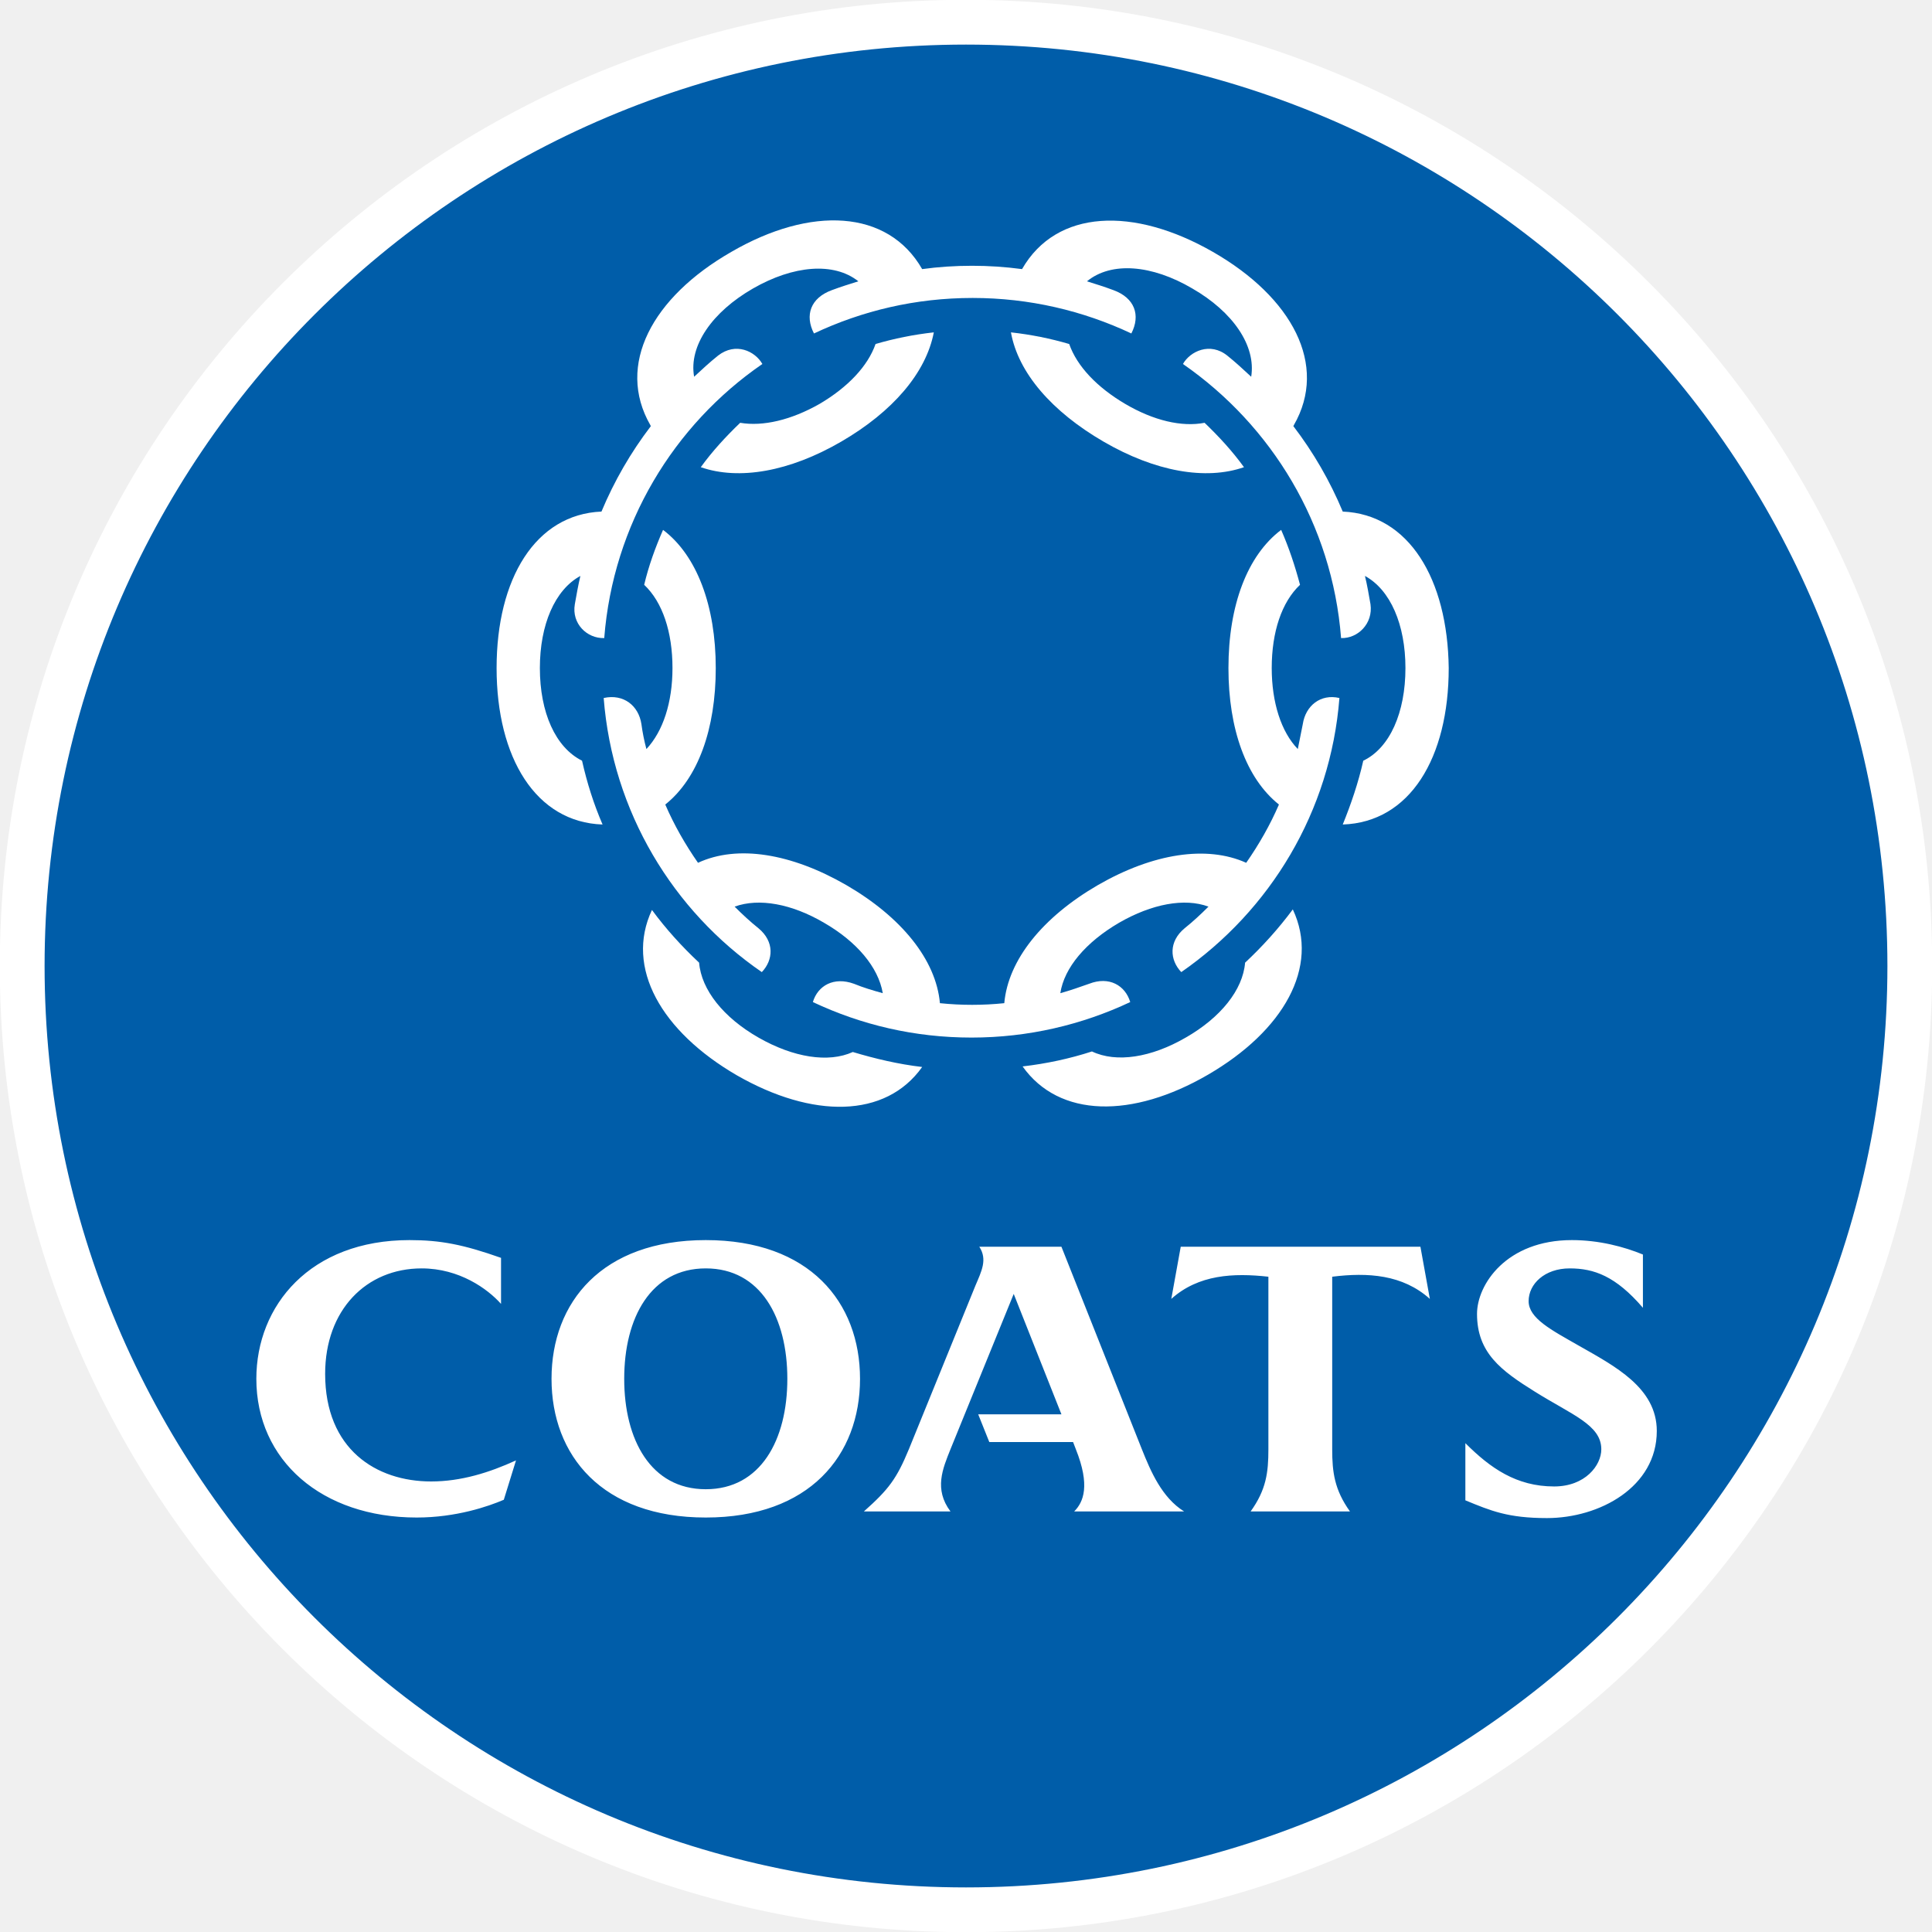
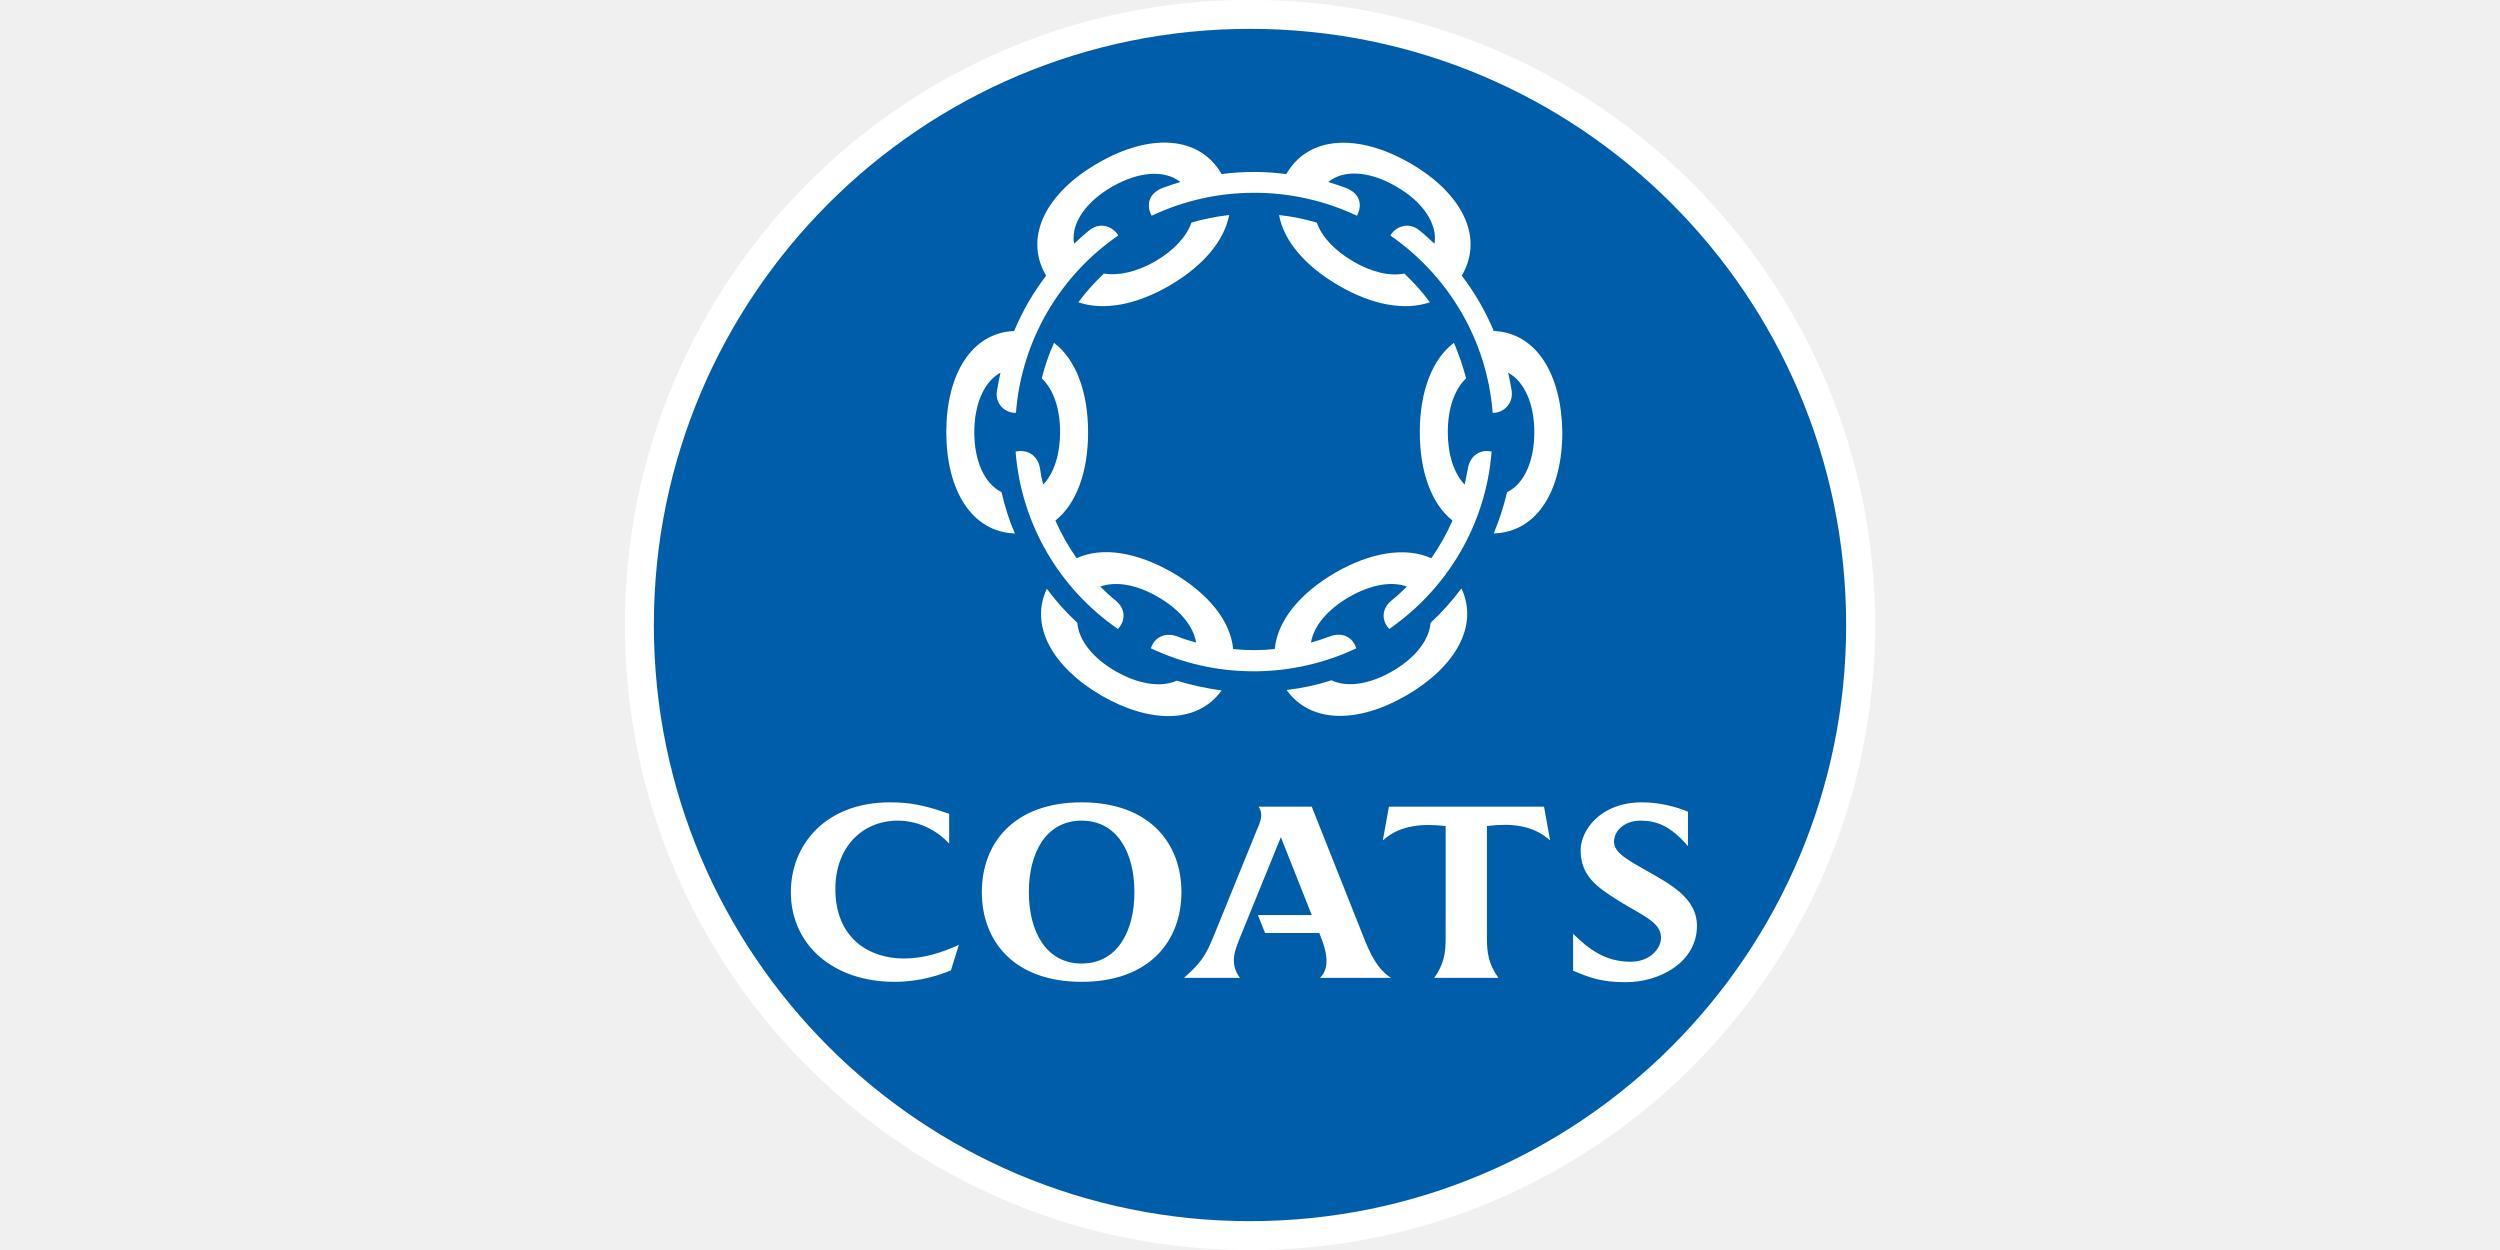
- <svg xmlns="http://www.w3.org/2000/svg" width="316.228" height="316.228" viewBox="0 0 348.2 348.2">
+ <svg xmlns="http://www.w3.org/2000/svg" width="113.4" height="56.7" preserveAspectRatio="xMidYMid meet" viewBox="0 0 348.2 348.2">
  <path fill="#005DA9" stroke="#FFF" stroke-width="8.072" stroke-miterlimit="3.864" d="M4 174.1C4 80.2 80.2 4 174.1 4s170.1 76.1 170.1 170.1c0 93.9-76.1 170.1-170.1 170.1S4 268 4 174.1z" />
  <g fill="#FFF">
    <path d="M127.2 223.5c-18.7 0-27.8 11.2-27.8 25s9.1 25 27.8 25c18.7 0 27.8-11.2 27.8-25s-9.1-25-27.8-25zm0 44.9c-9.9 0-14.7-8.9-14.7-19.9 0-11 4.8-19.9 14.7-19.9 9.9 0 14.7 8.9 14.7 19.9 0 11-4.8 19.9-14.7 19.9zM90.3 235v-8.3c-6.8-2.4-10.9-3.2-16.5-3.2-17.9 0-27.6 11.8-27.6 25 0 14.7 11.8 25 28.9 25 7.1 0 12.9-2 15.7-3.2l2.2-7.1c-4.8 2.2-9.9 3.8-15.3 3.8-9.9 0-19.1-5.8-19.1-19.4 0-11.5 7.4-19 17.4-19 6.8 0 11.9 3.7 14.3 6.4zm167.4-.9l-1.7-9.4h-43.2l-1.7 9.4c4.9-4.4 11.2-4.7 17.5-4v31.1c0 4.2-.4 7.3-3.2 11.2h17.9c-2.8-3.9-3.2-7.1-3.2-11.2v-31.1c6.4-.8 12.7-.4 17.6 4zm38.4 1.6v-9.6c-3.4-1.4-7.9-2.6-12.8-2.6-11.8 0-17.1 8-17.1 13.3 0 7 4.3 10.2 10.4 14 6.7 4.2 12 6 12 10.4 0 2.9-2.9 6.7-8.5 6.7-6.8 0-11.5-3.3-16-7.8v10.3c4.6 1.9 7.7 3.2 14.7 3.2 9.5 0 19.8-5.6 19.8-15.7 0-7.8-7.6-11.7-14.1-15.4-4.9-2.8-9-4.9-9-8 0-3.1 2.9-5.9 7.4-5.9 4.4 0 8.3 1.4 13.2 7.1zm-82.7 36.7c-4-2.5-6-7.2-7.6-11.2l-14.5-36.5h-14.8c1.5 2.3.4 4.4-.7 7l-12 29.5c-2.2 5.3-3.6 7.2-8.1 11.2h15.6c-3-4-1.4-7.7 0-11.2l11.4-28 8.6 21.7h-15l2 5h15.1l.5 1.3c2.6 6.5 1.4 9.5-.3 11.2h19.8zm21.4-141.9l-.9 4.5c-3-3.1-4.7-8.4-4.7-14.6 0-6.5 1.8-11.9 5.1-15-.9-3.4-2-6.7-3.4-9.9-6.1 4.6-9.5 13.6-9.5 24.9 0 11 3.2 19.9 9.1 24.6-1.6 3.7-3.6 7.2-5.9 10.5-7.1-3.2-16.8-1.7-26.7 4-10 5.8-16.2 13.5-16.9 21.3a56.33 56.33 0 0 1-11.6 0c-.7-7.8-6.9-15.5-16.9-21.3-9.9-5.7-19.6-7.3-26.7-4-2.3-3.3-4.3-6.8-5.9-10.5 5.9-4.7 9.1-13.6 9.1-24.6 0-11.2-3.4-20.3-9.5-24.9-1.4 3.2-2.6 6.5-3.4 9.9 3.3 3.1 5.1 8.5 5.1 15 0 6.2-1.7 11.4-4.7 14.6-.4-1.5-.7-3-.9-4.5-.5-3.3-3.2-5.5-6.8-4.7 1.6 20.5 12.5 38.4 28.5 49.4 2.1-2.2 2.3-5.5-.6-7.9-1.5-1.2-2.9-2.5-4.3-3.9 4.4-1.6 10.3-.5 16.1 2.9 5.9 3.4 9.8 8 10.6 12.7-1.8-.5-3.5-1-5.2-1.7-3.6-1.3-6.5.3-7.4 3.3 8.7 4.1 18.3 6.4 28.6 6.4 10.2 0 19.9-2.3 28.6-6.4-.9-3-3.8-4.7-7.4-3.3-1.7.6-3.4 1.2-5.2 1.7.7-4.6 4.6-9.2 10.6-12.7 5.9-3.4 11.8-4.5 16.1-2.9-1.4 1.4-2.8 2.7-4.3 3.9-2.9 2.4-2.7 5.7-.6 7.9 16-11.1 26.9-28.9 28.5-49.4-3.4-.8-6.1 1.4-6.6 4.7z" />
    <path d="M242 92.2a69.4 69.4 0 0 0-8.9-15.4c0-.1.1-.1.1-.2 6.2-10.8-.3-23-14.6-31.2-14.3-8.2-28.2-7.7-34.4 3.1-3-.4-6-.6-9-.6-3.1 0-6.1.2-9 .6-6.2-10.8-20.1-11.4-34.4-3.1-14.3 8.2-20.8 20.4-14.6 31.2 0 .1.1.1.1.2a69.4 69.4 0 0 0-8.9 15.4c-11.9.5-18.9 12.1-18.9 28.2 0 16.2 7.1 27.8 19.1 28.2-1.6-3.7-2.8-7.5-3.7-11.5-4.8-2.4-7.6-8.7-7.6-16.7 0-7.8 2.7-14.1 7.3-16.6-.4 1.7-.7 3.4-1 5.1-.6 3.5 2.2 6.2 5.3 6.1 1.6-20.5 12.5-38.4 28.5-49.4-1.3-2.3-4.8-4-8-1.5-1.5 1.2-2.9 2.5-4.3 3.8-1-5.6 3.3-11.7 10.6-15.9 7.3-4.2 14.6-4.8 19-1.3-1.6.5-3.2 1-4.8 1.6-3.8 1.4-4.9 4.5-3.2 7.8 8.7-4.1 18.3-6.4 28.6-6.4 10.2 0 19.9 2.3 28.6 6.4 1.7-3.3.6-6.4-3.2-7.8-1.6-.6-3.2-1.1-4.8-1.6 4.4-3.6 11.7-3 19 1.3 7.3 4.2 11.5 10.3 10.6 15.9-1.4-1.3-2.8-2.6-4.3-3.8-3.1-2.5-6.7-.8-8 1.5 16 11.1 26.9 28.9 28.5 49.4 3 .1 5.8-2.6 5.3-6.1-.3-1.7-.6-3.5-1-5.1 4.6 2.5 7.3 8.8 7.3 16.6 0 8-2.8 14.4-7.6 16.7-.9 4-2.2 7.8-3.7 11.5 12.1-.4 19.1-12 19.1-28.2-.2-16.1-7.2-27.7-19.1-28.2z" />
    <path d="M198.9 79.6c9.3 5.4 18.4 7 25.3 4.6-2.1-2.9-4.5-5.5-7.1-8-4.1.8-9.2-.4-14.3-3.4-5.1-3-8.7-6.8-10.1-10.8-3.4-1-6.9-1.7-10.5-2.1 1.3 7.3 7.4 14.3 16.7 19.7zm25.5 93.9c-.4 4.9-4.4 9.9-10.7 13.5-6.2 3.6-12.5 4.6-16.9 2.5-4 1.3-8.2 2.2-12.5 2.7 6.6 9.3 19.8 9.4 33.4 1.5 13.6-7.9 20.2-19.4 15.3-29.8-2.6 3.5-5.5 6.7-8.6 9.6zm-72.8-93.9c9.3-5.4 15.3-12.4 16.7-19.7-3.6.4-7.1 1.1-10.5 2.1-1.4 4-5 7.8-10.1 10.8-5.1 2.9-10.2 4.1-14.3 3.4-2.6 2.5-5 5.1-7.1 8 6.9 2.4 16 .8 25.3-4.6zM136.7 187c-6.3-3.6-10.3-8.6-10.7-13.5-3.1-2.9-6-6.1-8.5-9.5-4.9 10.4 1.7 21.9 15.3 29.8 13.6 7.8 26.8 7.8 33.4-1.5-4.3-.5-8.5-1.5-12.5-2.7-4.4 2-10.7 1-17-2.6z" />
  </g>
</svg>
